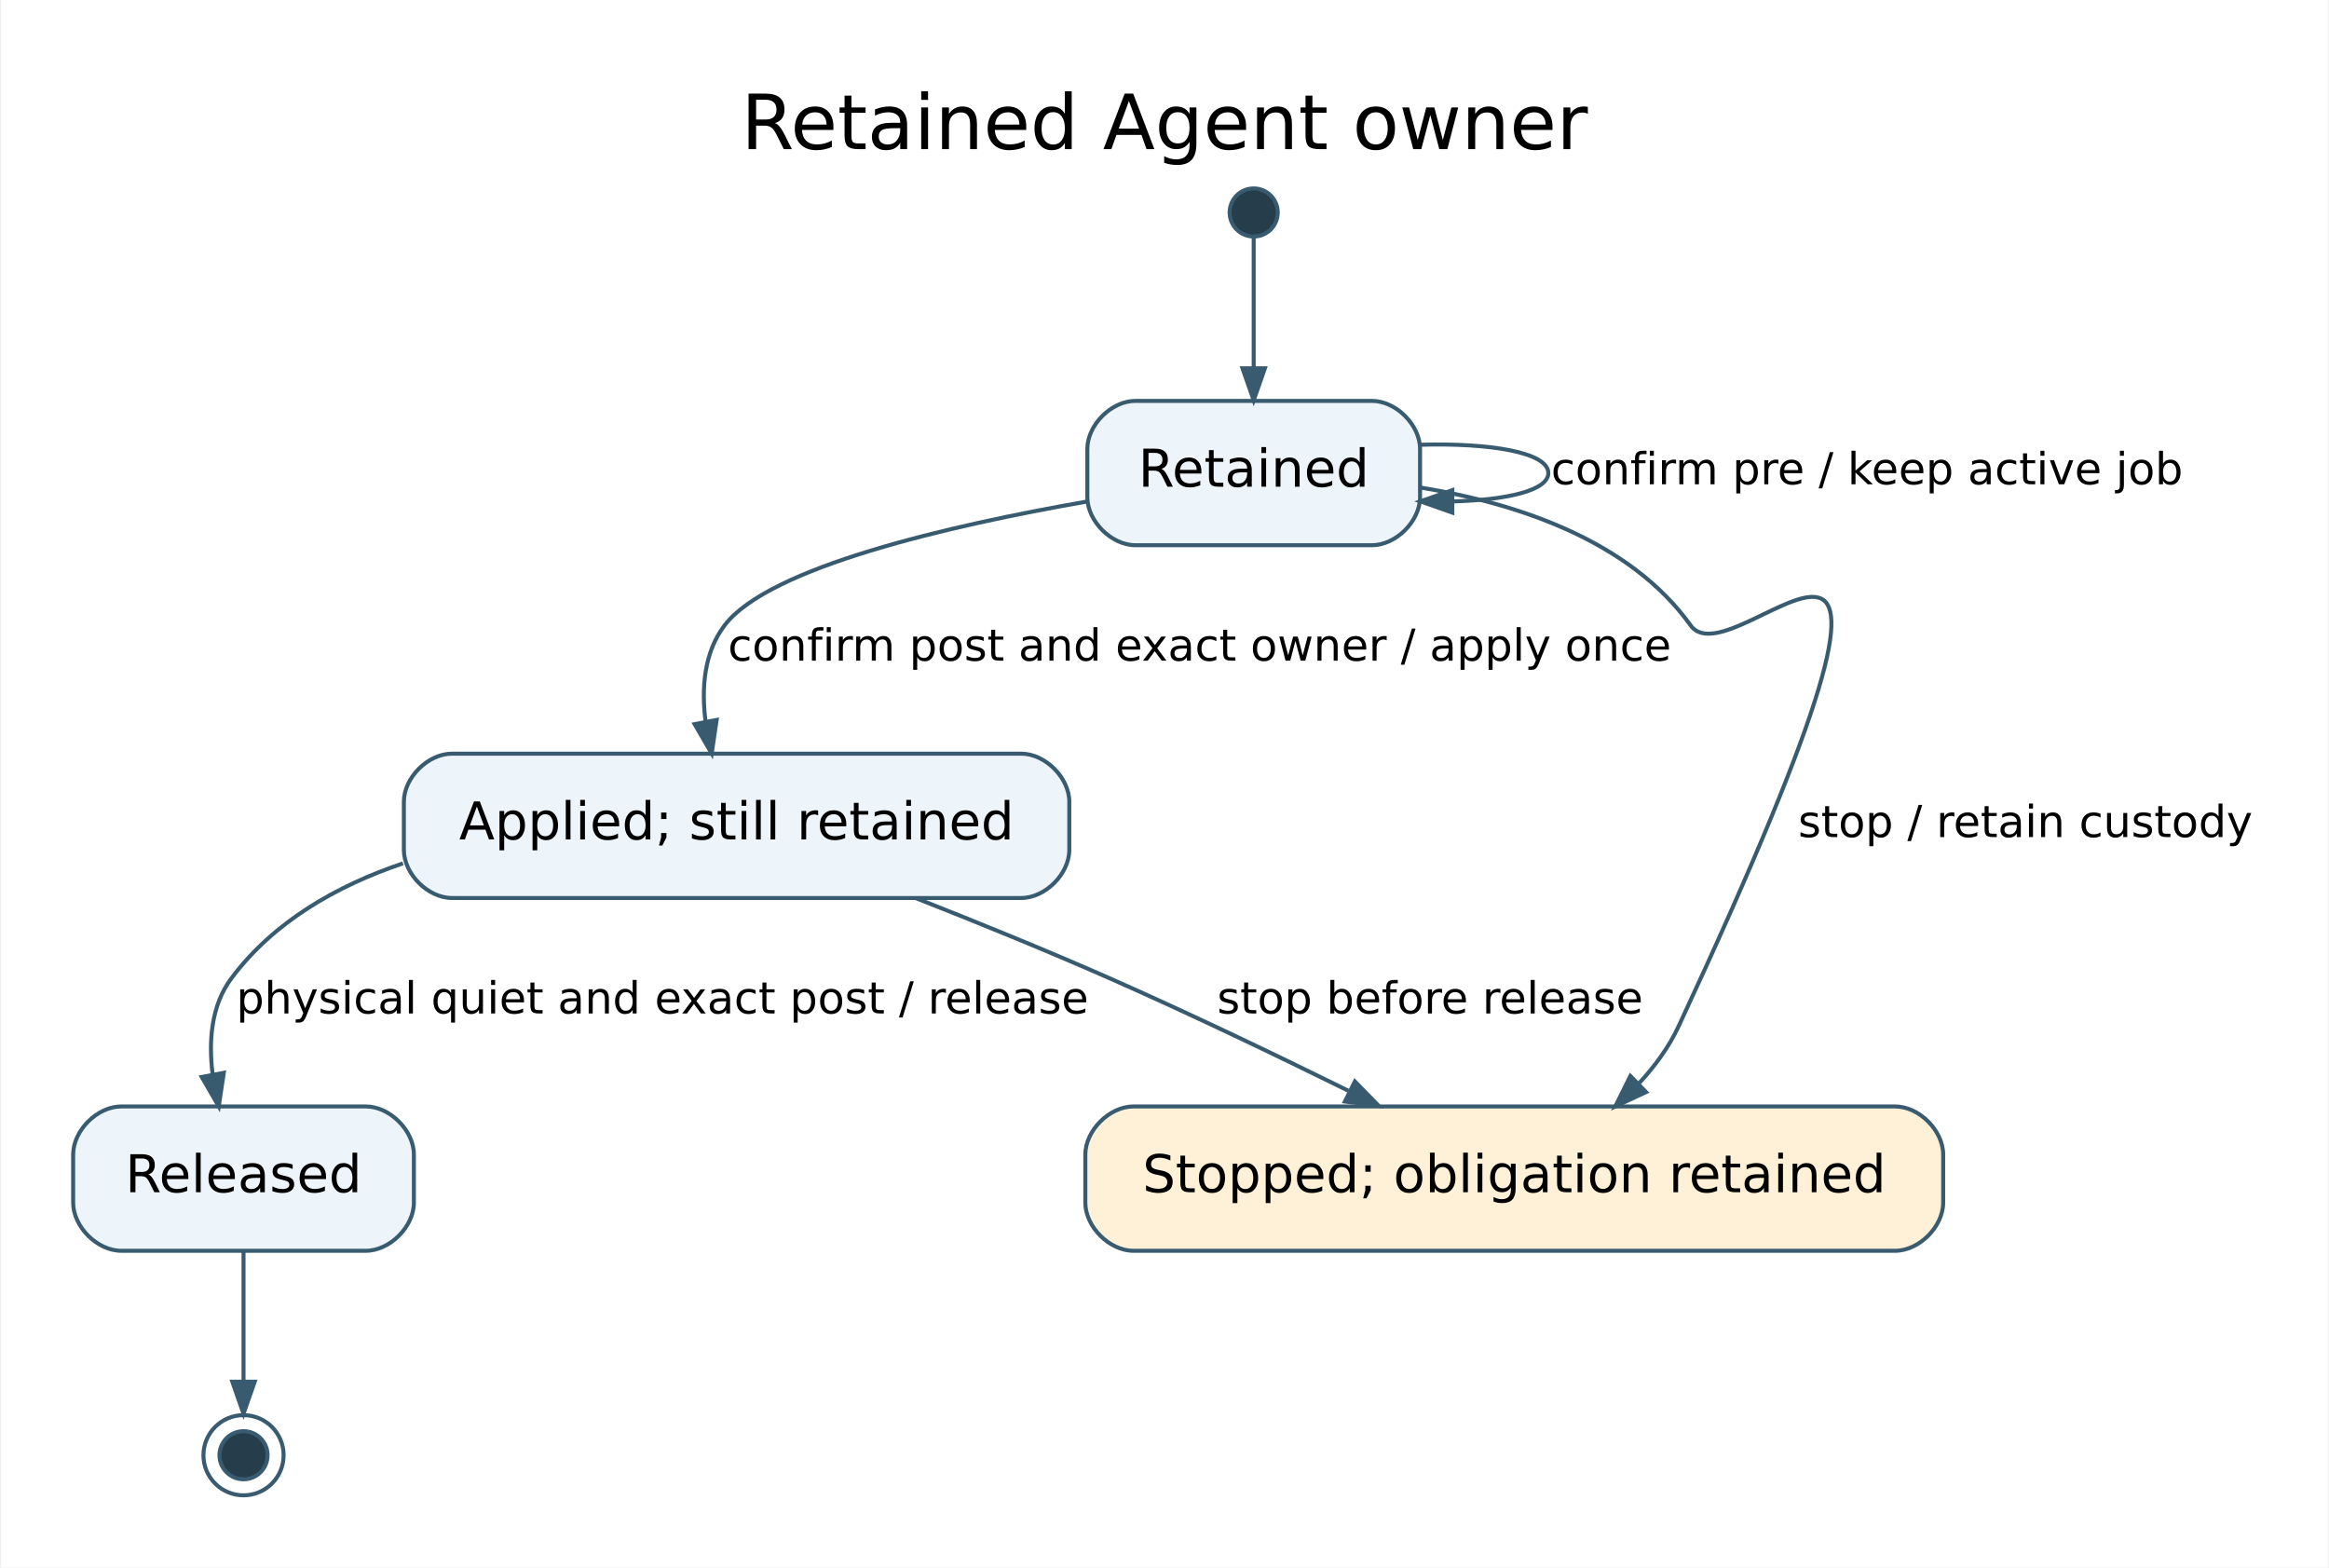
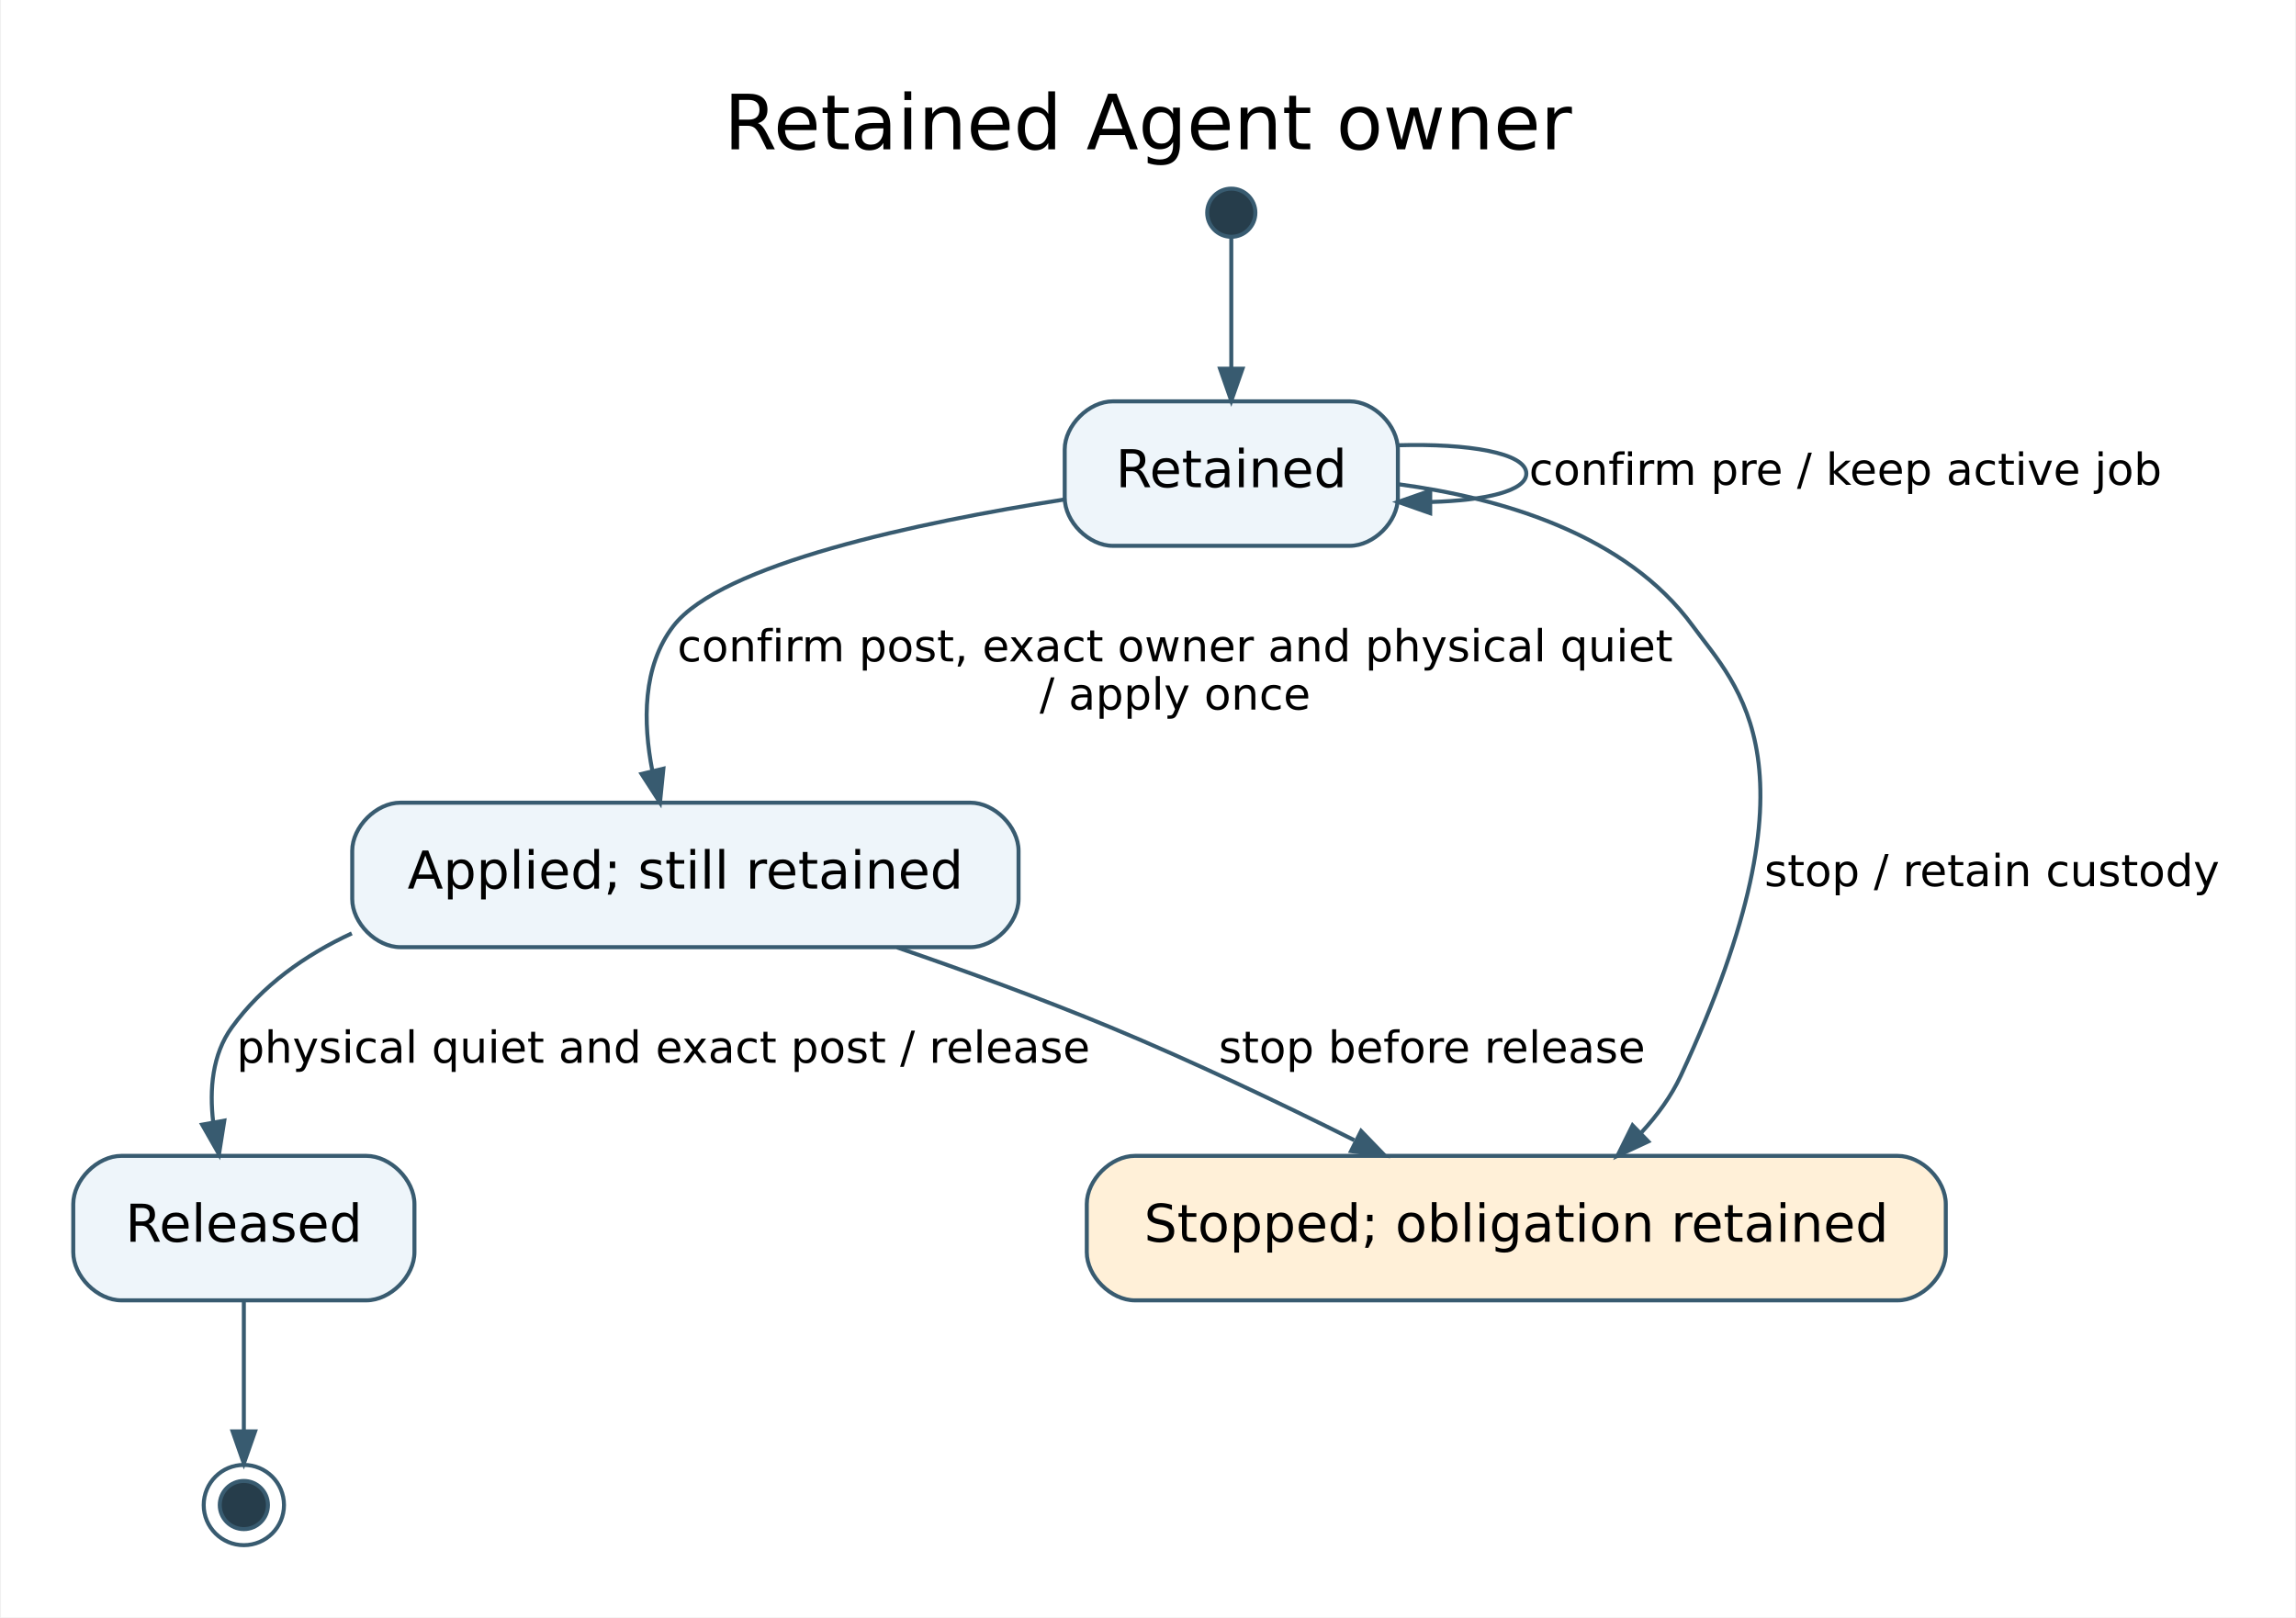
- <svg xmlns="http://www.w3.org/2000/svg" width="581pt" height="391pt" viewBox="0.00 0.00 580.50 391.00">
-   <g id="graph0" class="graph" transform="scale(1 1) rotate(0) translate(18 373)">
-     <polygon fill="white" stroke="transparent" points="-18,18 -18,-373 562.5,-373 562.5,18 -18,18" />
-     <text text-anchor="middle" x="272.25" y="-335.8" font-family="DejaVu Sans" font-size="19.00">Retained Agent owner</text>
+ <svg xmlns="http://www.w3.org/2000/svg" width="572pt" height="403pt" viewBox="0.00 0.00 571.50 403.00">
+   <g id="graph0" class="graph" transform="scale(1 1) rotate(0) translate(18 385)">
+     <polygon fill="white" stroke="transparent" points="-18,18 -18,-385 553.5,-385 553.5,18 -18,18" />
+     <text text-anchor="middle" x="267.75" y="-347.8" font-family="DejaVu Sans" font-size="19.00">Retained Agent owner</text>
    <g id="node1" class="node">
-       <ellipse fill="#263d4b" stroke="#385b70" cx="294.5" cy="-320" rx="6" ry="6" />
+       <ellipse fill="#263d4b" stroke="#385b70" cx="288.5" cy="-332" rx="6" ry="6" />
    </g>
    <g id="node2" class="node">
-       <path fill="#eef5fa" stroke="#385b70" d="M324,-273C324,-273 265,-273 265,-273 259,-273 253,-267 253,-261 253,-261 253,-249 253,-249 253,-243 259,-237 265,-237 265,-237 324,-237 324,-237 330,-237 336,-243 336,-249 336,-249 336,-261 336,-261 336,-267 330,-273 324,-273" />
-       <text text-anchor="middle" x="294.5" y="-251.6" font-family="DejaVu Sans" font-size="13.00">Retained</text>
+       <path fill="#eef5fa" stroke="#385b70" d="M318,-285C318,-285 259,-285 259,-285 253,-285 247,-279 247,-273 247,-273 247,-261 247,-261 247,-255 253,-249 259,-249 259,-249 318,-249 318,-249 324,-249 330,-255 330,-261 330,-261 330,-273 330,-273 330,-279 324,-285 318,-285" />
+       <text text-anchor="middle" x="288.5" y="-263.6" font-family="DejaVu Sans" font-size="13.00">Retained</text>
    </g>
    <g id="edge1" class="edge">
-       <path fill="none" stroke="#385b70" d="M294.5,-313.63C294.5,-306.42 294.5,-293.15 294.5,-281.15" />
-       <polygon fill="#385b70" stroke="#385b70" points="297.3,-281.14 294.5,-273.14 291.7,-281.14 297.3,-281.14" />
+       <path fill="none" stroke="#385b70" d="M288.5,-325.63C288.5,-318.42 288.5,-305.15 288.5,-293.15" />
+       <polygon fill="#385b70" stroke="#385b70" points="291.3,-293.14 288.5,-285.14 285.7,-293.14 291.3,-293.14" />
    </g>
    <g id="edge2" class="edge">
-       <path fill="none" stroke="#385b70" d="M336.06,-262.06C353.35,-262.55 368,-260.2 368,-255 368,-250.66 357.76,-248.3 344.3,-247.93" />
-       <polygon fill="#385b70" stroke="#385b70" points="344.05,-245.13 336.06,-247.94 344.06,-250.73 344.05,-245.13" />
-       <text text-anchor="middle" x="447.5" y="-252.2" font-family="DejaVu Sans" font-size="11.00">confirm pre / keep active job</text>
+       <path fill="none" stroke="#385b70" d="M330.06,-274.06C347.35,-274.55 362,-272.2 362,-267 362,-262.66 351.76,-260.3 338.3,-259.93" />
+       <polygon fill="#385b70" stroke="#385b70" points="338.05,-257.13 330.06,-259.94 338.06,-262.73 338.05,-257.13" />
+       <text text-anchor="middle" x="441.5" y="-264.2" font-family="DejaVu Sans" font-size="11.00">confirm pre / keep active job</text>
    </g>
    <g id="node3" class="node">
-       <path fill="#eef5fa" stroke="#385b70" d="M236.5,-185C236.5,-185 94.5,-185 94.5,-185 88.5,-185 82.5,-179 82.5,-173 82.5,-173 82.5,-161 82.5,-161 82.5,-155 88.5,-149 94.5,-149 94.5,-149 236.5,-149 236.5,-149 242.5,-149 248.5,-155 248.5,-161 248.5,-161 248.5,-173 248.5,-173 248.5,-179 242.5,-185 236.5,-185" />
-       <text text-anchor="middle" x="165.5" y="-163.6" font-family="DejaVu Sans" font-size="13.00">Applied; still retained</text>
+       <path fill="#eef5fa" stroke="#385b70" d="M223.5,-185C223.5,-185 81.5,-185 81.5,-185 75.5,-185 69.5,-179 69.5,-173 69.5,-173 69.5,-161 69.5,-161 69.5,-155 75.5,-149 81.5,-149 81.5,-149 223.5,-149 223.5,-149 229.5,-149 235.5,-155 235.5,-161 235.5,-161 235.5,-173 235.5,-173 235.5,-179 229.5,-185 223.5,-185" />
+       <text text-anchor="middle" x="152.5" y="-163.6" font-family="DejaVu Sans" font-size="13.00">Applied; still retained</text>
    </g>
    <g id="edge3" class="edge">
-       <path fill="none" stroke="#385b70" d="M252.93,-247.9C218.5,-241.89 173.5,-231.51 162.5,-217 157.4,-210.28 156.7,-201.43 157.75,-193.1" />
-       <polygon fill="#385b70" stroke="#385b70" points="160.53,-193.43 159.29,-185.04 155.03,-192.37 160.53,-193.43" />
-       <text text-anchor="middle" x="281" y="-208.2" font-family="DejaVu Sans" font-size="11.00">confirm post and exact owner / apply once</text>
+       <path fill="none" stroke="#385b70" d="M246.87,-260.54C210.39,-254.8 161.37,-244.44 149.5,-229 141.78,-218.96 141.92,-205.01 144.26,-192.98" />
+       <polygon fill="#385b70" stroke="#385b70" points="147.02,-193.47 146.17,-185.04 141.58,-192.16 147.02,-193.47" />
+       <text text-anchor="middle" x="274.5" y="-220.2" font-family="DejaVu Sans" font-size="11.00">confirm post, exact owner and physical quiet</text>
+       <text text-anchor="middle" x="274.5" y="-208.2" font-family="DejaVu Sans" font-size="11.00">/ apply once</text>
    </g>
    <g id="node5" class="node">
      <path fill="#fff0d8" stroke="#385b70" d="M454.5,-97C454.5,-97 264.5,-97 264.5,-97 258.5,-97 252.5,-91 252.5,-85 252.5,-85 252.5,-73 252.5,-73 252.5,-67 258.5,-61 264.5,-61 264.5,-61 454.5,-61 454.5,-61 460.5,-61 466.5,-67 466.5,-73 466.5,-73 466.5,-85 466.5,-85 466.5,-91 460.5,-97 454.5,-97" />
      <text text-anchor="middle" x="359.5" y="-75.6" font-family="DejaVu Sans" font-size="13.00">Stopped; obligation retained</text>
    </g>
    <g id="edge5" class="edge">
-       <path fill="none" stroke="#385b70" d="M336.18,-251.37C360.07,-247.47 388.25,-238.28 403.5,-217 414.68,-201.4 478.36,-284.4 400.5,-117 398.11,-111.86 394.64,-107.12 390.71,-102.87" />
+       <path fill="none" stroke="#385b70" d="M330.11,-264.35C355.76,-260.92 386.82,-251.88 403.5,-229 414.52,-213.88 436.56,-194.52 400.5,-117 398.11,-111.86 394.64,-107.12 390.71,-102.87" />
      <polygon fill="#385b70" stroke="#385b70" points="392.38,-100.59 384.7,-97.01 388.47,-104.6 392.38,-100.59" />
-       <text text-anchor="middle" x="487" y="-164.2" font-family="DejaVu Sans" font-size="11.00">stop / retain custody</text>
+       <text text-anchor="middle" x="478" y="-164.2" font-family="DejaVu Sans" font-size="11.00">stop / retain custody</text>
    </g>
    <g id="node4" class="node">
      <path fill="#eef5fa" stroke="#385b70" d="M73,-97C73,-97 12,-97 12,-97 6,-97 0,-91 0,-85 0,-85 0,-73 0,-73 0,-67 6,-61 12,-61 12,-61 73,-61 73,-61 79,-61 85,-67 85,-73 85,-73 85,-85 85,-85 85,-91 79,-97 73,-97" />
      <text text-anchor="middle" x="42.5" y="-75.6" font-family="DejaVu Sans" font-size="13.00">Released</text>
    </g>
    <g id="edge4" class="edge">
-       <path fill="none" stroke="#385b70" d="M82.27,-157.64C65.61,-152 50.02,-143.05 39.5,-129 34.44,-122.25 33.75,-113.39 34.79,-105.06" />
-       <polygon fill="#385b70" stroke="#385b70" points="37.58,-105.4 36.32,-97.01 32.08,-104.35 37.58,-105.4" />
+       <path fill="none" stroke="#385b70" d="M69.39,-152.44C57.68,-147 47.07,-139.45 39.5,-129 34.62,-122.27 33.9,-113.56 34.87,-105.35" />
+       <polygon fill="#385b70" stroke="#385b70" points="37.63,-105.78 36.31,-97.41 32.12,-104.78 37.63,-105.78" />
      <text text-anchor="middle" x="147" y="-120.2" font-family="DejaVu Sans" font-size="11.00">physical quiet and exact post / release</text>
    </g>
    <g id="edge6" class="edge">
-       <path fill="none" stroke="#385b70" d="M210.24,-148.96C225.64,-142.9 242.92,-135.87 258.5,-129 278.32,-120.26 299.96,-109.88 318.11,-100.92" />
-       <polygon fill="#385b70" stroke="#385b70" points="319.74,-103.24 325.66,-97.18 317.25,-98.23 319.74,-103.24" />
+       <path fill="none" stroke="#385b70" d="M205.25,-148.93C222.39,-143.03 241.4,-136.1 258.5,-129 278.82,-120.56 300.85,-110.04 319.14,-100.91" />
+       <polygon fill="#385b70" stroke="#385b70" points="320.84,-103.19 326.73,-97.09 318.33,-98.18 320.84,-103.19" />
      <text text-anchor="middle" x="338.5" y="-120.2" font-family="DejaVu Sans" font-size="11.00">stop before release</text>
    </g>
    <g id="node6" class="node">
      <ellipse fill="#263d4b" stroke="#385b70" cx="42.5" cy="-10" rx="6" ry="6" />
      <ellipse fill="none" stroke="#385b70" cx="42.5" cy="-10" rx="10" ry="10" />
    </g>
    <g id="edge7" class="edge">
      <path fill="none" stroke="#385b70" d="M42.5,-60.75C42.5,-50.89 42.5,-38.56 42.5,-28.64" />
      <polygon fill="#385b70" stroke="#385b70" points="45.3,-28.35 42.5,-20.35 39.7,-28.35 45.3,-28.35" />
    </g>
  </g>
</svg>
